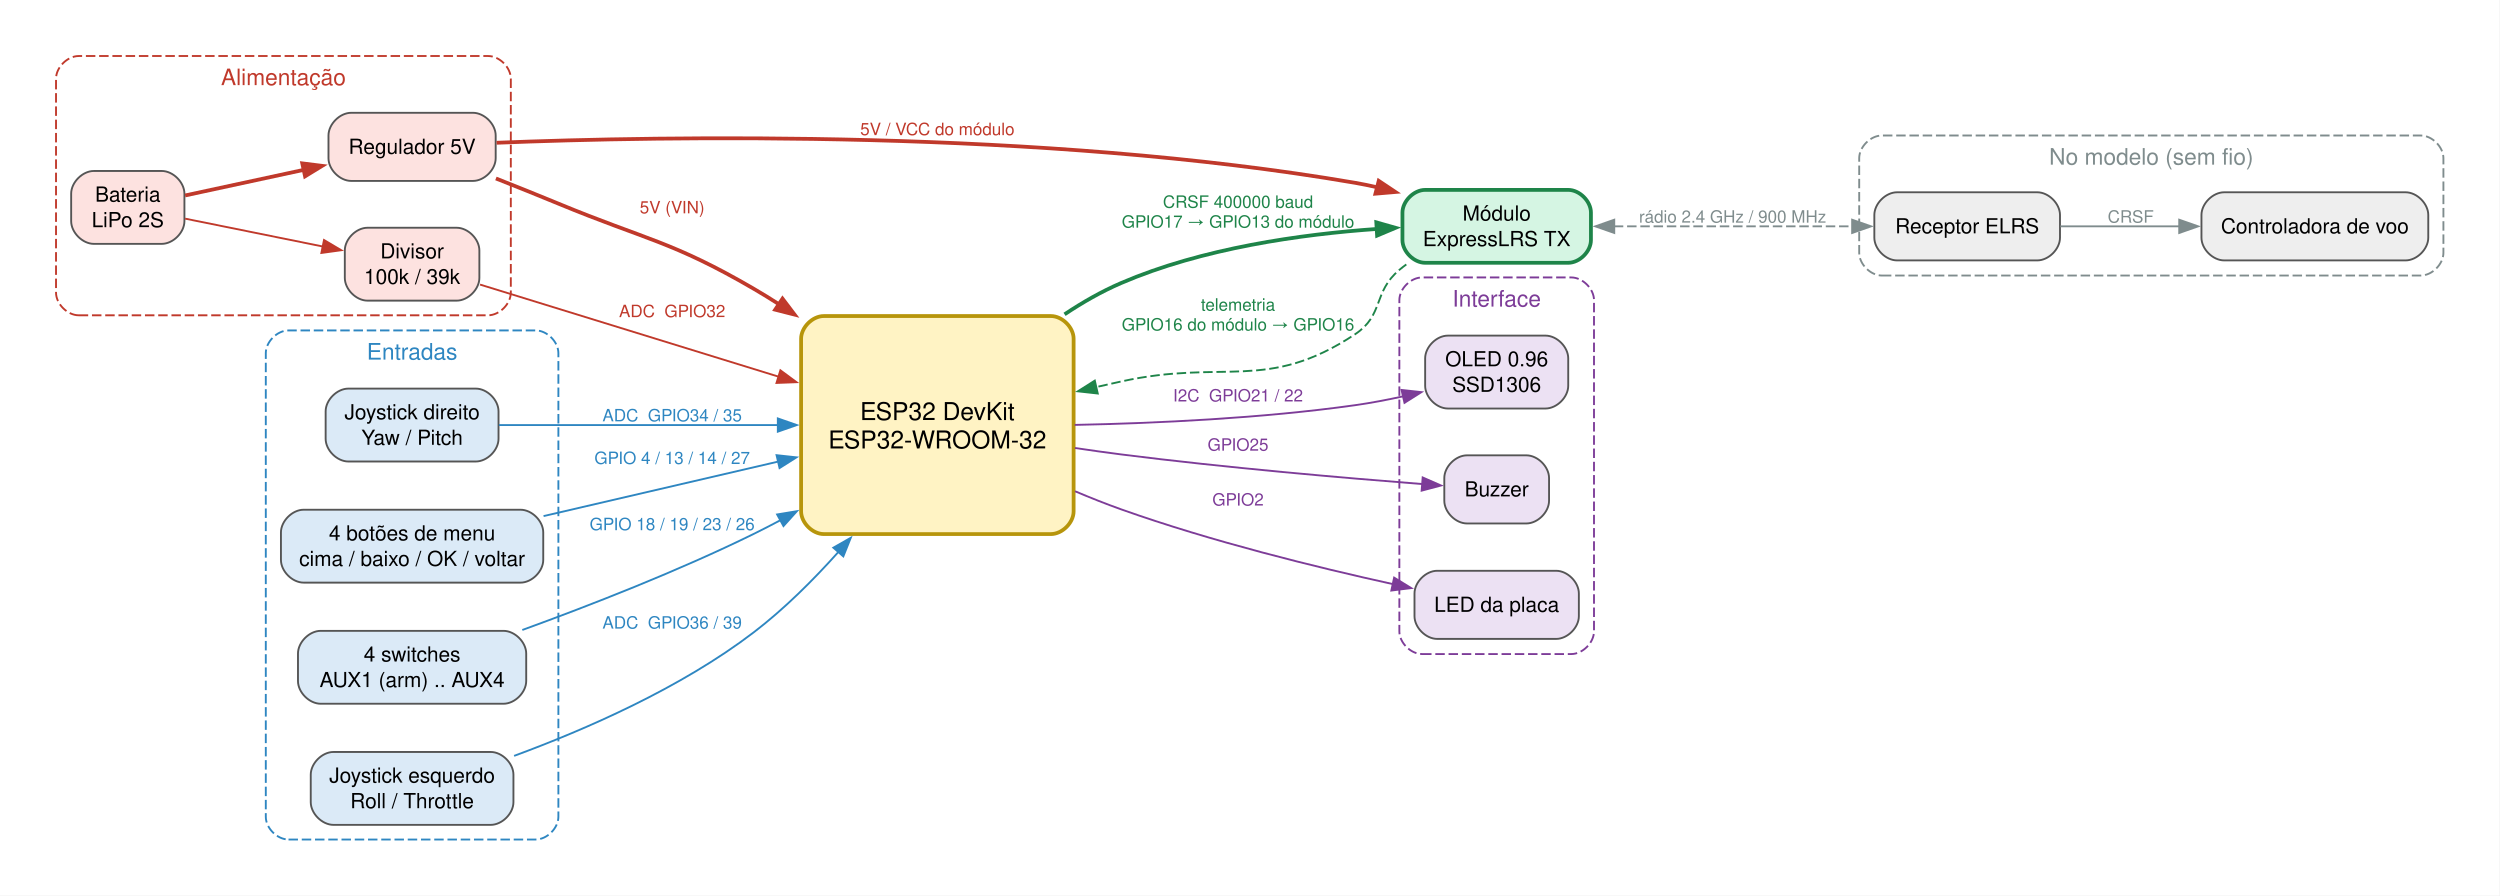
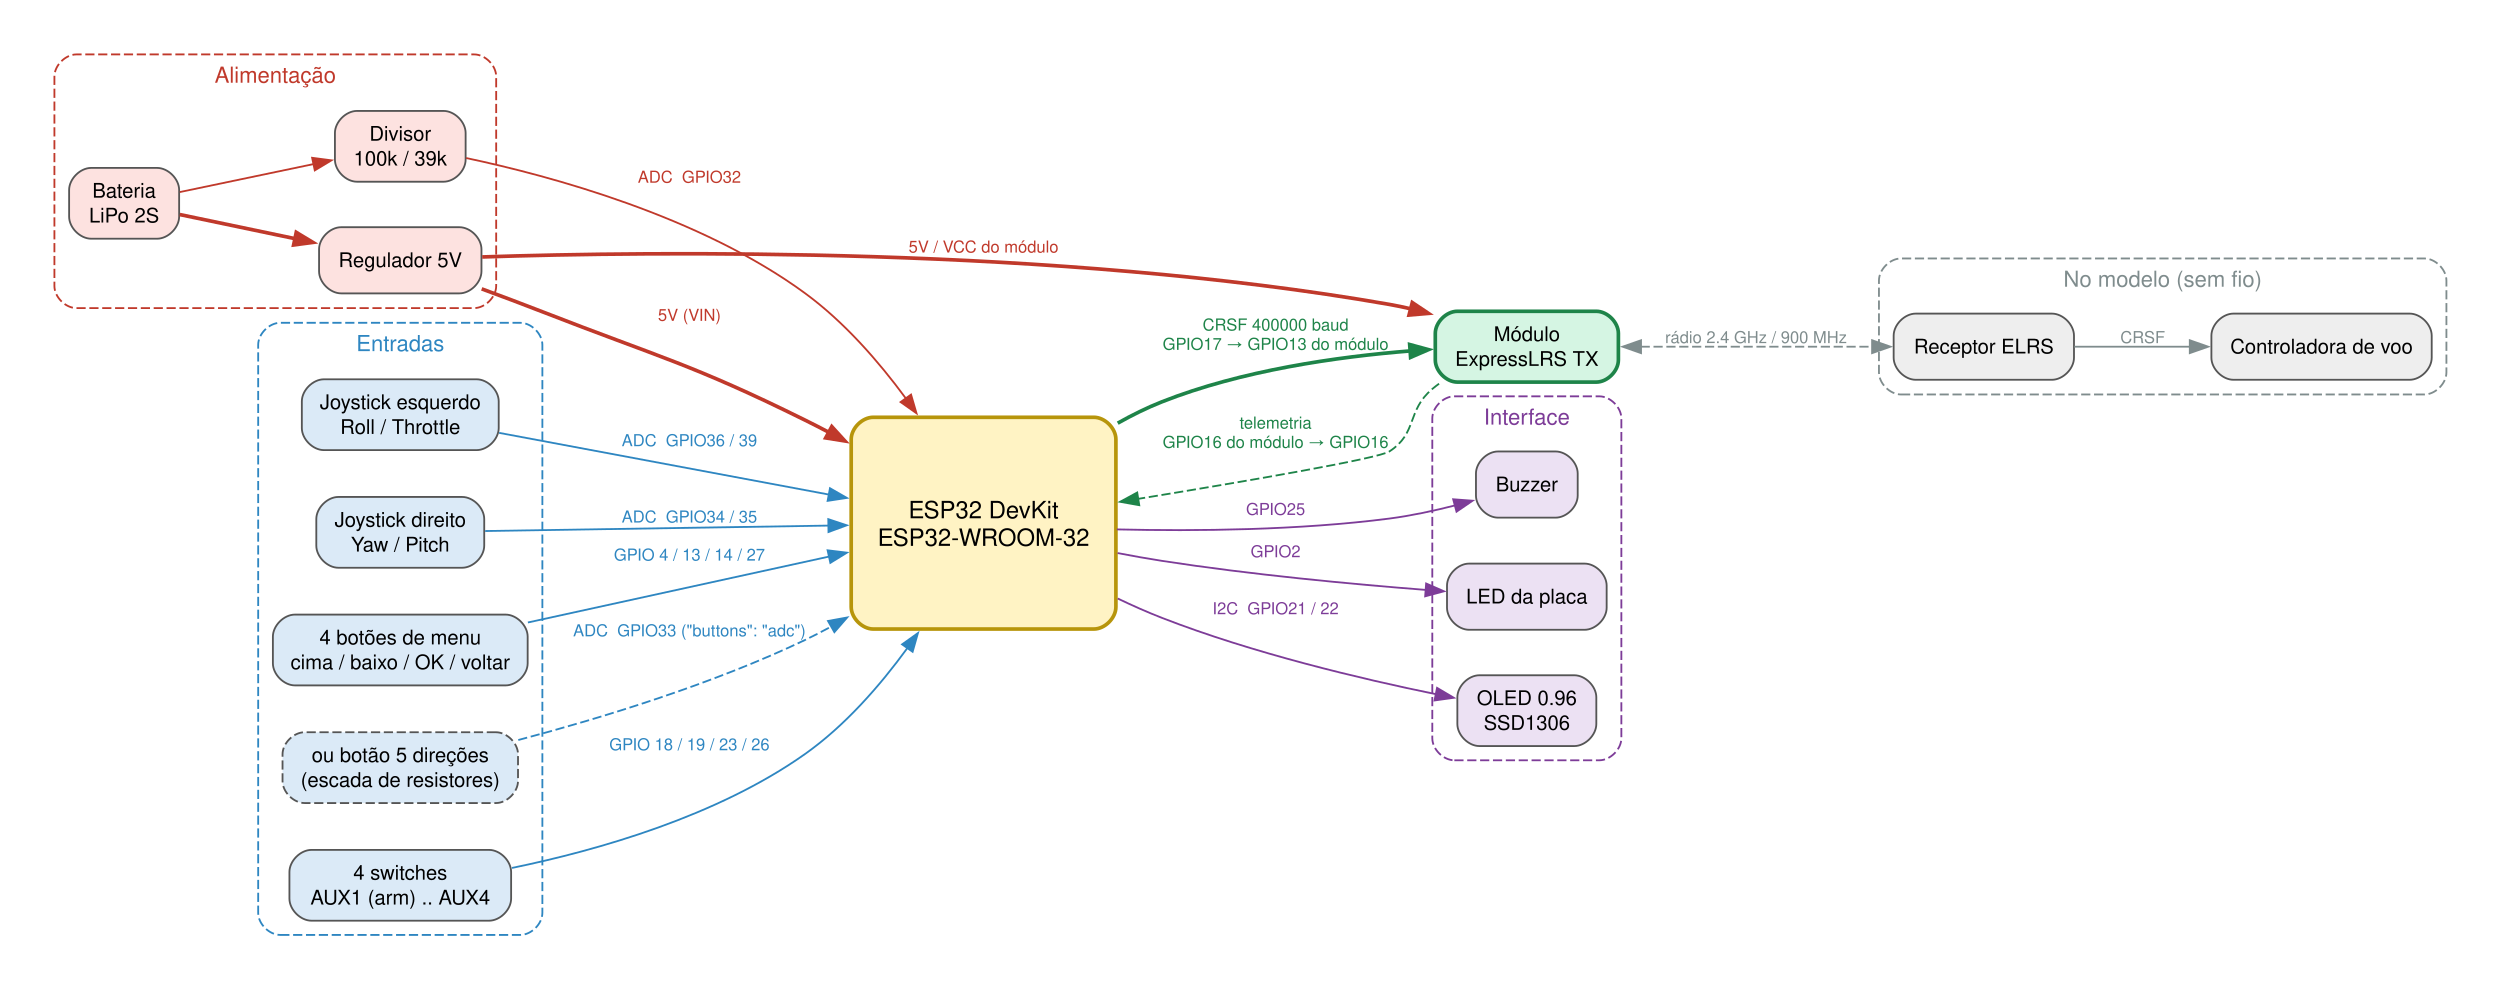
- <svg xmlns="http://www.w3.org/2000/svg" width="1321pt" height="473pt" viewBox="0.00 0.00 1321.00 473.00">
-   <g id="graph0" class="graph" transform="scale(1 1) rotate(0) translate(21.6 451.6)">
-     <polygon fill="white" stroke="none" points="-21.6,21.6 -21.6,-451.6 1299.1,-451.6 1299.1,21.6 -21.6,21.6" />
+ <svg xmlns="http://www.w3.org/2000/svg" width="1360pt" height="538pt" viewBox="0.00 0.00 1360.00 538.00">
+   <g id="graph0" class="graph" transform="scale(1 1) rotate(0) translate(21.6 516.6)">
+     <polygon fill="white" stroke="none" points="-21.6,21.6 -21.6,-516.6 1338.85,-516.6 1338.85,21.6 -21.6,21.6" />
    <g id="clust1" class="cluster">
-       <path fill="white" stroke="#c0392b" stroke-dasharray="5,2" d="M20,-285C20,-285 236.32,-285 236.32,-285 242.32,-285 248.32,-291 248.32,-297 248.32,-297 248.32,-410 248.32,-410 248.32,-416 242.32,-422 236.32,-422 236.32,-422 20,-422 20,-422 14,-422 8,-416 8,-410 8,-410 8,-297 8,-297 8,-291 14,-285 20,-285" />
-       <text xml:space="preserve" text-anchor="middle" x="128.16" y="-406.6" font-family="Helvetica,sans-Serif" font-size="12.00" fill="#c0392b">Alimentação</text>
+       <path fill="white" stroke="#c0392b" stroke-dasharray="5,2" d="M20,-349C20,-349 236.32,-349 236.32,-349 242.32,-349 248.32,-355 248.32,-361 248.32,-361 248.32,-475 248.32,-475 248.32,-481 242.32,-487 236.32,-487 236.32,-487 20,-487 20,-487 14,-487 8,-481 8,-475 8,-475 8,-361 8,-361 8,-355 14,-349 20,-349" />
+       <text xml:space="preserve" text-anchor="middle" x="128.16" y="-471.6" font-family="Helvetica,sans-Serif" font-size="12.00" fill="#c0392b">Alimentação</text>
    </g>
    <g id="clust2" class="cluster">
-       <path fill="white" stroke="#2e86c1" stroke-dasharray="5,2" d="M130.85,-8C130.85,-8 261.45,-8 261.45,-8 267.45,-8 273.45,-14 273.45,-20 273.45,-20 273.45,-265 273.45,-265 273.45,-271 267.45,-277 261.45,-277 261.45,-277 130.85,-277 130.85,-277 124.85,-277 118.85,-271 118.85,-265 118.85,-265 118.85,-20 118.85,-20 118.85,-14 124.85,-8 130.85,-8" />
-       <text xml:space="preserve" text-anchor="middle" x="196.15" y="-261.6" font-family="Helvetica,sans-Serif" font-size="12.00" fill="#2e86c1">Entradas</text>
+       <path fill="white" stroke="#2e86c1" stroke-dasharray="5,2" d="M130.85,-8C130.85,-8 261.45,-8 261.45,-8 267.45,-8 273.45,-14 273.45,-20 273.45,-20 273.45,-329 273.45,-329 273.45,-335 267.45,-341 261.45,-341 261.45,-341 130.85,-341 130.85,-341 124.85,-341 118.85,-335 118.85,-329 118.85,-329 118.85,-20 118.85,-20 118.85,-14 124.85,-8 130.85,-8" />
+       <text xml:space="preserve" text-anchor="middle" x="196.15" y="-325.6" font-family="Helvetica,sans-Serif" font-size="12.00" fill="#2e86c1">Entradas</text>
    </g>
    <g id="clust3" class="cluster">
-       <path fill="white" stroke="#7d3c98" stroke-dasharray="5,2" d="M729.82,-106C729.82,-106 808.67,-106 808.67,-106 814.67,-106 820.67,-112 820.67,-118 820.67,-118 820.67,-293 820.67,-293 820.67,-299 814.67,-305 808.67,-305 808.67,-305 729.82,-305 729.82,-305 723.82,-305 717.82,-299 717.82,-293 717.82,-293 717.82,-118 717.82,-118 717.82,-112 723.82,-106 729.82,-106" />
-       <text xml:space="preserve" text-anchor="middle" x="769.25" y="-289.6" font-family="Helvetica,sans-Serif" font-size="12.00" fill="#7d3c98">Interface</text>
+       <path fill="white" stroke="#7d3c98" stroke-dasharray="5,2" d="M769.57,-103C769.57,-103 848.42,-103 848.42,-103 854.42,-103 860.42,-109 860.42,-115 860.42,-115 860.42,-289 860.42,-289 860.42,-295 854.42,-301 848.42,-301 848.42,-301 769.57,-301 769.57,-301 763.57,-301 757.57,-295 757.57,-289 757.57,-289 757.57,-115 757.57,-115 757.57,-109 763.57,-103 769.57,-103" />
+       <text xml:space="preserve" text-anchor="middle" x="809" y="-285.6" font-family="Helvetica,sans-Serif" font-size="12.00" fill="#7d3c98">Interface</text>
    </g>
    <g id="clust4" class="cluster">
-       <path fill="white" stroke="#7f8c8d" stroke-dasharray="5,2" d="M972.8,-306C972.8,-306 1257.5,-306 1257.5,-306 1263.5,-306 1269.5,-312 1269.5,-318 1269.5,-318 1269.5,-368 1269.5,-368 1269.5,-374 1263.5,-380 1257.5,-380 1257.5,-380 972.8,-380 972.8,-380 966.8,-380 960.8,-374 960.8,-368 960.8,-368 960.8,-318 960.8,-318 960.8,-312 966.8,-306 972.8,-306" />
-       <text xml:space="preserve" text-anchor="middle" x="1115.15" y="-364.6" font-family="Helvetica,sans-Serif" font-size="12.00" fill="#7f8c8d">No modelo (sem fio)</text>
+       <path fill="white" stroke="#7f8c8d" stroke-dasharray="5,2" d="M1012.55,-302C1012.55,-302 1297.25,-302 1297.25,-302 1303.25,-302 1309.25,-308 1309.25,-314 1309.25,-314 1309.25,-364 1309.25,-364 1309.25,-370 1303.25,-376 1297.25,-376 1297.25,-376 1012.55,-376 1012.55,-376 1006.55,-376 1000.55,-370 1000.55,-364 1000.55,-364 1000.55,-314 1000.55,-314 1000.55,-308 1006.55,-302 1012.55,-302" />
+       <text xml:space="preserve" text-anchor="middle" x="1154.9" y="-360.6" font-family="Helvetica,sans-Serif" font-size="12.00" fill="#7f8c8d">No modelo (sem fio)</text>
    </g>
    <g id="node1" class="node">
-       <path fill="#fde2e0" stroke="#555555" d="M63.85,-361.26C63.85,-361.26 28,-361.26 28,-361.26 22,-361.26 16,-355.26 16,-349.26 16,-349.26 16,-334.74 16,-334.74 16,-328.74 22,-322.74 28,-322.74 28,-322.74 63.85,-322.74 63.85,-322.74 69.85,-322.74 75.85,-328.74 75.85,-334.74 75.85,-334.74 75.85,-349.26 75.85,-349.26 75.85,-355.26 69.85,-361.26 63.85,-361.26" />
-       <text xml:space="preserve" text-anchor="middle" x="45.92" y="-345.05" font-family="Helvetica,sans-Serif" font-size="11.00">Bateria</text>
-       <text xml:space="preserve" text-anchor="middle" x="45.92" y="-331.55" font-family="Helvetica,sans-Serif" font-size="11.00">LiPo 2S</text>
+       <path fill="#fde2e0" stroke="#555555" d="M63.85,-425.26C63.85,-425.26 28,-425.26 28,-425.26 22,-425.26 16,-419.26 16,-413.26 16,-413.26 16,-398.74 16,-398.74 16,-392.74 22,-386.74 28,-386.74 28,-386.74 63.85,-386.74 63.85,-386.74 69.85,-386.74 75.85,-392.74 75.85,-398.74 75.85,-398.74 75.85,-413.26 75.85,-413.26 75.85,-419.26 69.85,-425.26 63.85,-425.26" />
+       <text xml:space="preserve" text-anchor="middle" x="45.92" y="-409.05" font-family="Helvetica,sans-Serif" font-size="11.00">Bateria</text>
+       <text xml:space="preserve" text-anchor="middle" x="45.92" y="-395.55" font-family="Helvetica,sans-Serif" font-size="11.00">LiPo 2S</text>
    </g>
    <g id="node2" class="node">
-       <path fill="#fde2e0" stroke="#555555" d="M228.32,-392C228.32,-392 163.97,-392 163.97,-392 157.97,-392 151.97,-386 151.97,-380 151.97,-380 151.97,-368 151.97,-368 151.97,-362 157.97,-356 163.97,-356 163.97,-356 228.32,-356 228.32,-356 234.32,-356 240.32,-362 240.32,-368 240.32,-368 240.32,-380 240.32,-380 240.32,-386 234.32,-392 228.32,-392" />
-       <text xml:space="preserve" text-anchor="middle" x="196.15" y="-370.3" font-family="Helvetica,sans-Serif" font-size="11.00">Regulador 5V</text>
+       <path fill="#fde2e0" stroke="#555555" d="M228.32,-393C228.32,-393 163.97,-393 163.97,-393 157.97,-393 151.97,-387 151.97,-381 151.97,-381 151.97,-369 151.97,-369 151.97,-363 157.97,-357 163.97,-357 163.97,-357 228.32,-357 228.32,-357 234.32,-357 240.32,-363 240.32,-369 240.32,-369 240.32,-381 240.32,-381 240.32,-387 234.32,-393 228.32,-393" />
+       <text xml:space="preserve" text-anchor="middle" x="196.15" y="-371.3" font-family="Helvetica,sans-Serif" font-size="11.00">Regulador 5V</text>
    </g>
    <g id="edge1" class="edge">
-       <path fill="none" stroke="#c0392b" stroke-width="2" d="M76.21,-348.32C94.11,-352.19 117.6,-357.26 138.97,-361.87" />
-       <polygon fill="#c0392b" stroke="#c0392b" stroke-width="2" points="138.12,-365.27 148.63,-363.96 139.6,-358.43 138.12,-365.27" />
+       <path fill="none" stroke="#c0392b" stroke-width="2" d="M76.21,-399.88C94.11,-396.13 117.6,-391.22 138.97,-386.75" />
+       <polygon fill="#c0392b" stroke="#c0392b" stroke-width="2" points="139.56,-390.2 148.63,-384.73 138.13,-383.35 139.56,-390.2" />
    </g>
    <g id="node3" class="node">
-       <path fill="#fde2e0" stroke="#555555" d="M219.7,-331.26C219.7,-331.26 172.6,-331.26 172.6,-331.26 166.6,-331.26 160.6,-325.26 160.6,-319.26 160.6,-319.26 160.6,-304.74 160.6,-304.74 160.6,-298.74 166.6,-292.74 172.6,-292.74 172.6,-292.74 219.7,-292.74 219.7,-292.74 225.7,-292.74 231.7,-298.74 231.7,-304.74 231.7,-304.74 231.7,-319.26 231.7,-319.26 231.7,-325.26 225.7,-331.26 219.7,-331.26" />
-       <text xml:space="preserve" text-anchor="middle" x="196.15" y="-315.05" font-family="Helvetica,sans-Serif" font-size="11.00">Divisor</text>
-       <text xml:space="preserve" text-anchor="middle" x="196.15" y="-301.55" font-family="Helvetica,sans-Serif" font-size="11.00">100k / 39k</text>
+       <path fill="#fde2e0" stroke="#555555" d="M219.7,-456.26C219.7,-456.26 172.6,-456.26 172.6,-456.26 166.6,-456.26 160.6,-450.26 160.6,-444.26 160.6,-444.26 160.6,-429.74 160.6,-429.74 160.6,-423.74 166.6,-417.74 172.6,-417.74 172.6,-417.74 219.7,-417.74 219.7,-417.74 225.7,-417.74 231.7,-423.74 231.7,-429.74 231.7,-429.74 231.7,-444.26 231.7,-444.26 231.7,-450.26 225.7,-456.26 219.7,-456.26" />
+       <text xml:space="preserve" text-anchor="middle" x="196.15" y="-440.05" font-family="Helvetica,sans-Serif" font-size="11.00">Divisor</text>
+       <text xml:space="preserve" text-anchor="middle" x="196.15" y="-426.55" font-family="Helvetica,sans-Serif" font-size="11.00">100k / 39k</text>
    </g>
    <g id="edge4" class="edge">
-       <path fill="none" stroke="#c0392b" d="M76.21,-336.07C96.95,-331.88 125.18,-326.16 148.94,-321.35" />
-       <polygon fill="#c0392b" stroke="#c0392b" points="149.6,-324.79 158.71,-319.38 148.21,-317.93 149.6,-324.79" />
+       <path fill="none" stroke="#c0392b" d="M76.21,-412.12C96.95,-416.46 125.18,-422.37 148.94,-427.34" />
+       <polygon fill="#c0392b" stroke="#c0392b" points="148.2,-430.76 158.71,-429.38 149.64,-423.91 148.2,-430.76" />
    </g>
-     <g id="node8" class="node">
-       <path fill="#fff3c4" stroke="#b7950b" stroke-width="2" d="M533.7,-284.6C533.7,-284.6 413.7,-284.6 413.7,-284.6 407.7,-284.6 401.7,-278.6 401.7,-272.6 401.7,-272.6 401.7,-181.4 401.7,-181.4 401.7,-175.4 407.7,-169.4 413.7,-169.4 413.7,-169.4 533.7,-169.4 533.7,-169.4 539.7,-169.4 545.7,-175.4 545.7,-181.4 545.7,-181.4 545.7,-272.6 545.7,-272.6 545.7,-278.6 539.7,-284.6 533.7,-284.6" />
-       <text xml:space="preserve" text-anchor="middle" x="473.7" y="-229.65" font-family="Helvetica,sans-Serif" font-size="13.00">ESP32 DevKit</text>
-       <text xml:space="preserve" text-anchor="middle" x="473.7" y="-214.65" font-family="Helvetica,sans-Serif" font-size="13.00">ESP32-WROOM-32</text>
+     <g id="node9" class="node">
+       <path fill="#fff3c4" stroke="#b7950b" stroke-width="2" d="M573.45,-289.6C573.45,-289.6 453.45,-289.6 453.45,-289.6 447.45,-289.6 441.45,-283.6 441.45,-277.6 441.45,-277.6 441.45,-186.4 441.45,-186.4 441.45,-180.4 447.45,-174.4 453.45,-174.4 453.45,-174.4 573.45,-174.4 573.45,-174.4 579.45,-174.4 585.45,-180.4 585.45,-186.4 585.45,-186.4 585.45,-277.6 585.45,-277.6 585.45,-283.6 579.45,-289.6 573.45,-289.6" />
+       <text xml:space="preserve" text-anchor="middle" x="513.45" y="-234.65" font-family="Helvetica,sans-Serif" font-size="13.00">ESP32 DevKit</text>
+       <text xml:space="preserve" text-anchor="middle" x="513.45" y="-219.65" font-family="Helvetica,sans-Serif" font-size="13.00">ESP32-WROOM-32</text>
    </g>
    <g id="edge2" class="edge">
-       <path fill="none" stroke="#c0392b" stroke-width="2" d="M240.44,-357.3C251.25,-353.04 262.8,-348.41 273.45,-344 319.7,-324.84 333.44,-324.19 376.7,-299 381.21,-296.38 385.75,-293.58 390.28,-290.66" />
-       <polygon fill="#c0392b" stroke="#c0392b" stroke-width="2" points="391.88,-293.8 398.28,-285.35 388.01,-287.97 391.88,-293.8" />
-       <text xml:space="preserve" text-anchor="middle" x="333.57" y="-338.87" font-family="Helvetica,sans-Serif" font-size="9.00" fill="#c0392b">5V (VIN)</text>
+       <path fill="none" stroke="#c0392b" stroke-width="2" d="M240.44,-359.45C251.25,-355.48 262.8,-351.15 273.45,-347 337.51,-322.04 354.83,-318.5 416.45,-288 420.68,-285.91 424.97,-283.71 429.28,-281.43" />
+       <polygon fill="#c0392b" stroke="#c0392b" stroke-width="2" points="430.89,-284.54 438.03,-276.71 427.57,-278.38 430.89,-284.54" />
+       <text xml:space="preserve" text-anchor="middle" x="353.45" y="-342.06" font-family="Helvetica,sans-Serif" font-size="9.00" fill="#c0392b">5V (VIN)</text>
    </g>
-     <g id="node9" class="node">
-       <path fill="#d5f5e3" stroke="#1e8449" stroke-width="2" d="M807.05,-351.26C807.05,-351.26 731.45,-351.26 731.45,-351.26 725.45,-351.26 719.45,-345.26 719.45,-339.26 719.45,-339.26 719.45,-324.74 719.45,-324.74 719.45,-318.74 725.45,-312.74 731.45,-312.74 731.45,-312.74 807.05,-312.74 807.05,-312.74 813.05,-312.74 819.05,-318.74 819.05,-324.74 819.05,-324.74 819.05,-339.26 819.05,-339.26 819.05,-345.26 813.05,-351.26 807.05,-351.26" />
-       <text xml:space="preserve" text-anchor="middle" x="769.25" y="-335.05" font-family="Helvetica,sans-Serif" font-size="11.00">Módulo</text>
-       <text xml:space="preserve" text-anchor="middle" x="769.25" y="-321.55" font-family="Helvetica,sans-Serif" font-size="11.00">ExpressLRS TX</text>
+     <g id="node10" class="node">
+       <path fill="#d5f5e3" stroke="#1e8449" stroke-width="2" d="M846.8,-347.26C846.8,-347.26 771.2,-347.26 771.2,-347.26 765.2,-347.26 759.2,-341.26 759.2,-335.26 759.2,-335.26 759.2,-320.74 759.2,-320.74 759.2,-314.74 765.2,-308.74 771.2,-308.74 771.2,-308.74 846.8,-308.74 846.8,-308.74 852.8,-308.74 858.8,-314.74 858.8,-320.74 858.8,-320.74 858.8,-335.26 858.8,-335.26 858.8,-341.26 852.8,-347.26 846.8,-347.26" />
+       <text xml:space="preserve" text-anchor="middle" x="809" y="-331.05" font-family="Helvetica,sans-Serif" font-size="11.00">Módulo</text>
+       <text xml:space="preserve" text-anchor="middle" x="809" y="-317.55" font-family="Helvetica,sans-Serif" font-size="11.00">ExpressLRS TX</text>
    </g>
    <g id="edge3" class="edge">
-       <path fill="none" stroke="#c0392b" stroke-width="2" d="M240.79,-376.16C327.81,-379.64 528.83,-383.46 694.45,-355 698.29,-354.34 702.22,-353.53 706.15,-352.62" />
-       <polygon fill="#c0392b" stroke="#c0392b" stroke-width="2" points="706.92,-356.04 715.74,-350.16 705.18,-349.26 706.92,-356.04" />
-       <text xml:space="preserve" text-anchor="middle" x="473.7" y="-380.2" font-family="Helvetica,sans-Serif" font-size="9.00" fill="#c0392b">5V / VCC do módulo</text>
+       <path fill="none" stroke="#c0392b" stroke-width="2" d="M240.72,-376.82C332.69,-379.83 553.09,-382.72 734.2,-351 738.04,-350.33 741.96,-349.51 745.89,-348.59" />
+       <polygon fill="#c0392b" stroke="#c0392b" stroke-width="2" points="746.67,-352.01 755.48,-346.12 744.92,-345.23 746.67,-352.01" />
+       <text xml:space="preserve" text-anchor="middle" x="513.45" y="-379.2" font-family="Helvetica,sans-Serif" font-size="9.00" fill="#c0392b">5V / VCC do módulo</text>
    </g>
    <g id="edge5" class="edge">
-       <path fill="none" stroke="#c0392b" d="M232.05,-301.23C271.54,-289.05 337.24,-268.79 390.02,-252.5" />
-       <polygon fill="#c0392b" stroke="#c0392b" points="390.76,-255.94 399.28,-249.65 388.7,-249.25 390.76,-255.94" />
-       <text xml:space="preserve" text-anchor="middle" x="333.57" y="-284.03" font-family="Helvetica,sans-Serif" font-size="9.00" fill="#c0392b">ADC  GPIO32</text>
+       <path fill="none" stroke="#c0392b" d="M231.95,-430.64C277.78,-420.93 359.26,-398.95 416.45,-357 437.5,-341.56 456.19,-320.28 471.35,-299.64" />
+       <polygon fill="#c0392b" stroke="#c0392b" points="474.01,-301.95 476.97,-291.78 468.31,-297.88 474.01,-301.95" />
+       <text xml:space="preserve" text-anchor="middle" x="353.45" y="-417.19" font-family="Helvetica,sans-Serif" font-size="9.00" fill="#c0392b">ADC  GPIO32</text>
    </g>
    <g id="node4" class="node">
-       <path fill="#dbeaf7" stroke="#555555" d="M237.7,-54.26C237.7,-54.26 154.6,-54.26 154.6,-54.26 148.6,-54.26 142.6,-48.26 142.6,-42.26 142.6,-42.26 142.6,-27.74 142.6,-27.74 142.6,-21.74 148.6,-15.74 154.6,-15.74 154.6,-15.74 237.7,-15.74 237.7,-15.74 243.7,-15.74 249.7,-21.74 249.7,-27.74 249.7,-27.74 249.7,-42.26 249.7,-42.26 249.7,-48.26 243.7,-54.26 237.7,-54.26" />
-       <text xml:space="preserve" text-anchor="middle" x="196.15" y="-38.05" font-family="Helvetica,sans-Serif" font-size="11.00">Joystick esquerdo</text>
-       <text xml:space="preserve" text-anchor="middle" x="196.15" y="-24.55" font-family="Helvetica,sans-Serif" font-size="11.00">Roll / Throttle</text>
+       <path fill="#dbeaf7" stroke="#555555" d="M237.7,-310.26C237.7,-310.26 154.6,-310.26 154.6,-310.26 148.6,-310.26 142.6,-304.26 142.6,-298.26 142.6,-298.26 142.6,-283.74 142.6,-283.74 142.6,-277.74 148.6,-271.74 154.6,-271.74 154.6,-271.74 237.7,-271.74 237.7,-271.74 243.7,-271.74 249.7,-277.74 249.7,-283.74 249.7,-283.74 249.7,-298.26 249.7,-298.26 249.7,-304.26 243.7,-310.26 237.7,-310.26" />
+       <text xml:space="preserve" text-anchor="middle" x="196.15" y="-294.05" font-family="Helvetica,sans-Serif" font-size="11.00">Joystick esquerdo</text>
+       <text xml:space="preserve" text-anchor="middle" x="196.15" y="-280.55" font-family="Helvetica,sans-Serif" font-size="11.00">Roll / Throttle</text>
    </g>
    <g id="edge6" class="edge">
-       <path fill="none" stroke="#2e86c1" d="M250.04,-52.2C287.71,-66.07 338.28,-88.11 376.7,-117.5 392.71,-129.75 408.06,-144.99 421.61,-160.17" />
-       <polygon fill="#2e86c1" stroke="#2e86c1" points="418.74,-162.2 427.95,-167.44 424.01,-157.6 418.74,-162.2" />
-       <text xml:space="preserve" text-anchor="middle" x="333.57" y="-119.45" font-family="Helvetica,sans-Serif" font-size="9.00" fill="#2e86c1">ADC  GPIO36 / 39</text>
+       <path fill="none" stroke="#2e86c1" d="M249.92,-281.12C298.9,-271.96 372.59,-258.17 429.45,-247.53" />
+       <polygon fill="#2e86c1" stroke="#2e86c1" points="429.91,-251.01 439.09,-245.73 428.62,-244.13 429.91,-251.01" />
+       <text xml:space="preserve" text-anchor="middle" x="353.45" y="-273.87" font-family="Helvetica,sans-Serif" font-size="9.00" fill="#2e86c1">ADC  GPIO36 / 39</text>
    </g>
    <g id="node5" class="node">
      <path fill="#dbeaf7" stroke="#555555" d="M229.82,-246.26C229.82,-246.26 162.47,-246.26 162.47,-246.26 156.47,-246.26 150.47,-240.26 150.47,-234.26 150.47,-234.26 150.47,-219.74 150.47,-219.74 150.47,-213.74 156.47,-207.74 162.47,-207.74 162.47,-207.74 229.82,-207.74 229.82,-207.74 235.82,-207.74 241.82,-213.74 241.82,-219.74 241.82,-219.74 241.82,-234.26 241.82,-234.26 241.82,-240.26 235.82,-246.26 229.82,-246.26" />
      <text xml:space="preserve" text-anchor="middle" x="196.15" y="-230.05" font-family="Helvetica,sans-Serif" font-size="11.00">Joystick direito</text>
      <text xml:space="preserve" text-anchor="middle" x="196.15" y="-216.55" font-family="Helvetica,sans-Serif" font-size="11.00">Yaw / Pitch</text>
    </g>
    <g id="edge7" class="edge">
-       <path fill="none" stroke="#2e86c1" d="M242.04,-227C281.85,-227 341.03,-227 389.48,-227" />
-       <polygon fill="#2e86c1" stroke="#2e86c1" points="389.4,-230.5 399.4,-227 389.4,-223.5 389.4,-230.5" />
-       <text xml:space="preserve" text-anchor="middle" x="333.57" y="-228.95" font-family="Helvetica,sans-Serif" font-size="9.00" fill="#2e86c1">ADC  GPIO34 / 35</text>
+       <path fill="none" stroke="#2e86c1" d="M242.32,-227.72C290.96,-228.49 369.38,-229.73 429.23,-230.68" />
+       <polygon fill="#2e86c1" stroke="#2e86c1" points="428.99,-234.18 439.05,-230.84 429.1,-227.18 428.99,-234.18" />
+       <text xml:space="preserve" text-anchor="middle" x="353.45" y="-232.33" font-family="Helvetica,sans-Serif" font-size="9.00" fill="#2e86c1">ADC  GPIO34 / 35</text>
    </g>
    <g id="node6" class="node">
      <path fill="#dbeaf7" stroke="#555555" d="M253.45,-182.26C253.45,-182.26 138.85,-182.26 138.85,-182.26 132.85,-182.26 126.85,-176.26 126.85,-170.26 126.85,-170.26 126.85,-155.74 126.85,-155.74 126.85,-149.74 132.85,-143.74 138.85,-143.74 138.85,-143.74 253.45,-143.74 253.45,-143.74 259.45,-143.74 265.45,-149.74 265.45,-155.74 265.45,-155.74 265.45,-170.26 265.45,-170.26 265.45,-176.26 259.45,-182.26 253.45,-182.26" />
      <text xml:space="preserve" text-anchor="middle" x="196.15" y="-166.05" font-family="Helvetica,sans-Serif" font-size="11.00">4 botões de menu</text>
      <text xml:space="preserve" text-anchor="middle" x="196.15" y="-152.55" font-family="Helvetica,sans-Serif" font-size="11.00">cima / baixo / OK / voltar</text>
    </g>
    <g id="edge8" class="edge">
-       <path fill="none" stroke="#2e86c1" d="M265.62,-178.9C303.21,-187.63 350.1,-198.52 389.76,-207.74" />
-       <polygon fill="#2e86c1" stroke="#2e86c1" points="388.73,-211.09 399.26,-209.94 390.31,-204.27 388.73,-211.09" />
-       <text xml:space="preserve" text-anchor="middle" x="333.57" y="-206.42" font-family="Helvetica,sans-Serif" font-size="9.00" fill="#2e86c1">GPIO 4 / 13 / 14 / 27</text>
+       <path fill="none" stroke="#2e86c1" d="M265.57,-177.97C313.74,-188.51 378.49,-202.68 429.59,-213.87" />
+       <polygon fill="#2e86c1" stroke="#2e86c1" points="428.61,-217.24 439.13,-215.95 430.11,-210.4 428.61,-217.24" />
+       <text xml:space="preserve" text-anchor="middle" x="353.45" y="-211.63" font-family="Helvetica,sans-Serif" font-size="9.00" fill="#2e86c1">GPIO 4 / 13 / 14 / 27</text>
    </g>
    <g id="node7" class="node">
-       <path fill="#dbeaf7" stroke="#555555" d="M244.45,-118.26C244.45,-118.26 147.85,-118.26 147.85,-118.26 141.85,-118.26 135.85,-112.26 135.85,-106.26 135.85,-106.26 135.85,-91.74 135.85,-91.74 135.85,-85.74 141.85,-79.74 147.85,-79.74 147.85,-79.74 244.45,-79.74 244.45,-79.74 250.45,-79.74 256.45,-85.74 256.45,-91.74 256.45,-91.74 256.45,-106.26 256.45,-106.26 256.45,-112.26 250.45,-118.26 244.45,-118.26" />
-       <text xml:space="preserve" text-anchor="middle" x="196.15" y="-102.05" font-family="Helvetica,sans-Serif" font-size="11.00">4 switches</text>
-       <text xml:space="preserve" text-anchor="middle" x="196.15" y="-88.55" font-family="Helvetica,sans-Serif" font-size="11.00">AUX1 (arm) .. AUX4</text>
+       <path fill="#dbeaf7" stroke="#555555" stroke-dasharray="5,2" d="M248.2,-118.26C248.2,-118.26 144.1,-118.26 144.1,-118.26 138.1,-118.26 132.1,-112.26 132.1,-106.26 132.1,-106.26 132.1,-91.74 132.1,-91.74 132.1,-85.74 138.1,-79.74 144.1,-79.74 144.1,-79.74 248.2,-79.74 248.2,-79.74 254.2,-79.74 260.2,-85.74 260.2,-91.74 260.2,-91.74 260.2,-106.26 260.2,-106.26 260.2,-112.26 254.2,-118.26 248.2,-118.26" />
+       <text xml:space="preserve" text-anchor="middle" x="196.15" y="-102.05" font-family="Helvetica,sans-Serif" font-size="11.00">ou botão 5 direções</text>
+       <text xml:space="preserve" text-anchor="middle" x="196.15" y="-88.55" font-family="Helvetica,sans-Serif" font-size="11.00">(escada de resistores)</text>
    </g>
    <g id="edge9" class="edge">
-       <path fill="none" stroke="#2e86c1" d="M254.39,-118.72C290.18,-131.73 336.88,-149.92 376.7,-169.5 381.41,-171.82 386.2,-174.28 390.99,-176.84" />
-       <polygon fill="#2e86c1" stroke="#2e86c1" points="389.03,-179.76 399.48,-181.49 392.39,-173.62 389.03,-179.76" />
-       <text xml:space="preserve" text-anchor="middle" x="333.57" y="-171.45" font-family="Helvetica,sans-Serif" font-size="9.00" fill="#2e86c1">GPIO 18 / 19 / 23 / 26</text>
+       <path fill="none" stroke="#2e86c1" stroke-dasharray="5,2" d="M260.35,-114.03C305.14,-125.87 366,-144.4 416.45,-168.5 421.21,-170.78 426.02,-173.26 430.8,-175.88" />
+       <polygon fill="#2e86c1" stroke="#2e86c1" points="428.84,-178.79 439.26,-180.69 432.3,-172.7 428.84,-178.79" />
+       <text xml:space="preserve" text-anchor="middle" x="353.45" y="-170.45" font-family="Helvetica,sans-Serif" font-size="9.00" fill="#2e86c1">ADC  GPIO33 ("buttons": "adc")</text>
+     </g>
+     <g id="node8" class="node">
+       <path fill="#dbeaf7" stroke="#555555" d="M244.45,-54.26C244.45,-54.26 147.85,-54.26 147.85,-54.26 141.85,-54.26 135.85,-48.26 135.85,-42.26 135.85,-42.26 135.85,-27.74 135.85,-27.74 135.85,-21.74 141.85,-15.74 147.85,-15.74 147.85,-15.74 244.45,-15.74 244.45,-15.74 250.45,-15.74 256.45,-21.74 256.45,-27.74 256.45,-27.74 256.45,-42.26 256.45,-42.26 256.45,-48.26 250.45,-54.26 244.45,-54.26" />
+       <text xml:space="preserve" text-anchor="middle" x="196.15" y="-38.05" font-family="Helvetica,sans-Serif" font-size="11.00">4 switches</text>
+       <text xml:space="preserve" text-anchor="middle" x="196.15" y="-24.55" font-family="Helvetica,sans-Serif" font-size="11.00">AUX1 (arm) .. AUX4</text>
    </g>
    <g id="edge10" class="edge">
-       <path fill="none" stroke="#1e8449" stroke-width="2" d="M540.91,-285.5C550.45,-291.86 560.5,-297.6 570.7,-302 613.58,-320.48 665.99,-327.82 706.04,-330.63" />
-       <polygon fill="#1e8449" stroke="#1e8449" stroke-width="2" points="705.64,-334.11 715.83,-331.22 706.06,-327.12 705.64,-334.11" />
-       <text xml:space="preserve" text-anchor="middle" x="632.57" y="-341.8" font-family="Helvetica,sans-Serif" font-size="9.00" fill="#1e8449">CRSF 400000 baud</text>
-       <text xml:space="preserve" text-anchor="middle" x="632.57" y="-331.3" font-family="Helvetica,sans-Serif" font-size="9.00" fill="#1e8449">GPIO17 → GPIO13 do módulo</text>
+       <path fill="none" stroke="#2e86c1" d="M256.92,-44.44C303.68,-54.07 368.58,-72.58 416.45,-106.5 437.99,-121.77 456.91,-143.3 472.13,-164.22" />
+       <polygon fill="#2e86c1" stroke="#2e86c1" points="469.14,-166.06 477.76,-172.21 474.86,-162.02 469.14,-166.06" />
+       <text xml:space="preserve" text-anchor="middle" x="353.45" y="-108.45" font-family="Helvetica,sans-Serif" font-size="9.00" fill="#2e86c1">GPIO 18 / 19 / 23 / 26</text>
    </g>
-     <g id="node10" class="node">
-       <path fill="#ece1f3" stroke="#555555" d="M795.05,-274.26C795.05,-274.26 743.45,-274.26 743.45,-274.26 737.45,-274.26 731.45,-268.26 731.45,-262.26 731.45,-262.26 731.45,-247.74 731.45,-247.74 731.45,-241.74 737.45,-235.74 743.45,-235.74 743.45,-235.74 795.05,-235.74 795.05,-235.74 801.05,-235.74 807.05,-241.74 807.05,-247.74 807.05,-247.74 807.05,-262.26 807.05,-262.26 807.05,-268.26 801.05,-274.26 795.05,-274.26" />
-       <text xml:space="preserve" text-anchor="middle" x="769.25" y="-258.05" font-family="Helvetica,sans-Serif" font-size="11.00">OLED 0.96</text>
-       <text xml:space="preserve" text-anchor="middle" x="769.25" y="-244.55" font-family="Helvetica,sans-Serif" font-size="11.00">SSD1306</text>
+     <g id="edge11" class="edge">
+       <path fill="none" stroke="#1e8449" stroke-width="2" d="M586.44,-286.4C594.28,-290.82 602.36,-294.8 610.45,-298 653.73,-315.11 705.9,-322.53 745.76,-325.71" />
+       <polygon fill="#1e8449" stroke="#1e8449" stroke-width="2" points="745.26,-329.18 755.49,-326.4 745.76,-322.2 745.26,-329.18" />
+       <text xml:space="preserve" text-anchor="middle" x="672.32" y="-336.79" font-family="Helvetica,sans-Serif" font-size="9.00" fill="#1e8449">CRSF 400000 baud</text>
+       <text xml:space="preserve" text-anchor="middle" x="672.32" y="-326.29" font-family="Helvetica,sans-Serif" font-size="9.00" fill="#1e8449">GPIO17 → GPIO13 do módulo</text>
+     </g>
+     <g id="node11" class="node">
+       <path fill="#ece1f3" stroke="#555555" d="M834.8,-149.26C834.8,-149.26 783.2,-149.26 783.2,-149.26 777.2,-149.26 771.2,-143.26 771.2,-137.26 771.2,-137.26 771.2,-122.74 771.2,-122.74 771.2,-116.74 777.2,-110.74 783.2,-110.74 783.2,-110.74 834.8,-110.74 834.8,-110.74 840.8,-110.74 846.8,-116.74 846.8,-122.74 846.8,-122.74 846.8,-137.26 846.8,-137.26 846.8,-143.26 840.8,-149.26 834.8,-149.26" />
+       <text xml:space="preserve" text-anchor="middle" x="809" y="-133.05" font-family="Helvetica,sans-Serif" font-size="11.00">OLED 0.96</text>
+       <text xml:space="preserve" text-anchor="middle" x="809" y="-119.55" font-family="Helvetica,sans-Serif" font-size="11.00">SSD1306</text>
+     </g>
+     <g id="edge15" class="edge">
+       <path fill="none" stroke="#7d3c98" d="M586.43,-191.01C594.41,-187.18 602.52,-183.59 610.45,-180.5 659.79,-161.29 718.92,-147.28 759.55,-138.96" />
+       <polygon fill="#7d3c98" stroke="#7d3c98" points="760.16,-142.41 769.27,-137.01 758.78,-135.55 760.16,-142.41" />
+       <text xml:space="preserve" text-anchor="middle" x="672.32" y="-182.45" font-family="Helvetica,sans-Serif" font-size="9.00" fill="#7d3c98">I2C  GPIO21 / 22</text>
+     </g>
+     <g id="node12" class="node">
+       <path fill="#ece1f3" stroke="#555555" d="M824.67,-271C824.67,-271 793.32,-271 793.32,-271 787.32,-271 781.32,-265 781.32,-259 781.32,-259 781.32,-247 781.32,-247 781.32,-241 787.32,-235 793.32,-235 793.32,-235 824.67,-235 824.67,-235 830.67,-235 836.67,-241 836.67,-247 836.67,-247 836.67,-259 836.67,-259 836.67,-265 830.67,-271 824.67,-271" />
+       <text xml:space="preserve" text-anchor="middle" x="809" y="-249.3" font-family="Helvetica,sans-Serif" font-size="11.00">Buzzer</text>
+     </g>
+     <g id="edge16" class="edge">
+       <path fill="none" stroke="#7d3c98" d="M586,-228.6C629.11,-227.6 685.01,-228.14 734.2,-234.5 745.99,-236.02 758.61,-238.76 770.02,-241.67" />
+       <polygon fill="#7d3c98" stroke="#7d3c98" points="768.93,-245 779.49,-244.21 770.74,-238.24 768.93,-245" />
+       <text xml:space="preserve" text-anchor="middle" x="672.32" y="-236.45" font-family="Helvetica,sans-Serif" font-size="9.00" fill="#7d3c98">GPIO25</text>
+     </g>
+     <g id="node13" class="node">
+       <path fill="#ece1f3" stroke="#555555" d="M840.42,-210C840.42,-210 777.57,-210 777.57,-210 771.57,-210 765.57,-204 765.57,-198 765.57,-198 765.57,-186 765.57,-186 765.57,-180 771.57,-174 777.57,-174 777.57,-174 840.42,-174 840.42,-174 846.42,-174 852.42,-180 852.42,-186 852.42,-186 852.42,-198 852.42,-198 852.42,-204 846.42,-210 840.42,-210" />
+       <text xml:space="preserve" text-anchor="middle" x="809" y="-188.3" font-family="Helvetica,sans-Serif" font-size="11.00">LED da placa</text>
+     </g>
+     <g id="edge17" class="edge">
+       <path fill="none" stroke="#7d3c98" d="M586.37,-215.73C594.47,-214.17 602.62,-212.72 610.45,-211.5 658.8,-203.98 714.29,-198.8 754.12,-195.68" />
+       <polygon fill="#7d3c98" stroke="#7d3c98" points="754.22,-199.18 763.93,-194.93 753.69,-192.2 754.22,-199.18" />
+       <text xml:space="preserve" text-anchor="middle" x="672.32" y="-213.45" font-family="Helvetica,sans-Serif" font-size="9.00" fill="#7d3c98">GPIO2</text>
+     </g>
+     <g id="edge12" class="edge">
+       <path fill="none" stroke="#1e8449" stroke-dasharray="5,2" d="M761.25,-307.87C759.98,-306.95 758.75,-305.99 757.57,-305 743.53,-293.21 749.62,-280.93 734.2,-271 728.23,-267.16 657.01,-254.92 597.24,-245.17" />
+       <polygon fill="#1e8449" stroke="#1e8449" points="598.16,-241.77 587.73,-243.62 597.04,-248.68 598.16,-241.77" />
+       <text xml:space="preserve" text-anchor="middle" x="672.32" y="-283.45" font-family="Helvetica,sans-Serif" font-size="9.00" fill="#1e8449">telemetria</text>
+       <text xml:space="preserve" text-anchor="middle" x="672.32" y="-272.95" font-family="Helvetica,sans-Serif" font-size="9.00" fill="#1e8449">GPIO16 do módulo → GPIO16</text>
+     </g>
+     <g id="node14" class="node">
+       <path fill="#eeeeee" stroke="#555555" d="M1094.65,-346C1094.65,-346 1020.55,-346 1020.55,-346 1014.55,-346 1008.55,-340 1008.55,-334 1008.55,-334 1008.55,-322 1008.55,-322 1008.55,-316 1014.55,-310 1020.55,-310 1020.55,-310 1094.65,-310 1094.65,-310 1100.65,-310 1106.65,-316 1106.65,-322 1106.65,-322 1106.65,-334 1106.65,-334 1106.65,-340 1100.65,-346 1094.65,-346" />
+       <text xml:space="preserve" text-anchor="middle" x="1057.6" y="-324.3" font-family="Helvetica,sans-Serif" font-size="11.00">Receptor ELRS</text>
+     </g>
+     <g id="edge13" class="edge">
+       <path fill="none" stroke="#7f8c8d" stroke-dasharray="5,2" d="M870.9,-328C909.31,-328 958.69,-328 996.87,-328" />
+       <polygon fill="#7f8c8d" stroke="#7f8c8d" points="871.12,-324.5 861.12,-328 871.12,-331.5 871.12,-324.5" />
+       <polygon fill="#7f8c8d" stroke="#7f8c8d" points="996.82,-331.5 1006.82,-328 996.82,-324.5 996.82,-331.5" />
+       <text xml:space="preserve" text-anchor="middle" x="933.67" y="-329.95" font-family="Helvetica,sans-Serif" font-size="9.00" fill="#7f8c8d">rádio 2.4 GHz / 900 MHz</text>
+     </g>
+     <g id="node15" class="node">
+       <path fill="#eeeeee" stroke="#555555" d="M1289.25,-346C1289.25,-346 1193.4,-346 1193.4,-346 1187.4,-346 1181.4,-340 1181.4,-334 1181.4,-334 1181.4,-322 1181.4,-322 1181.4,-316 1187.4,-310 1193.4,-310 1193.4,-310 1289.25,-310 1289.25,-310 1295.25,-310 1301.25,-316 1301.25,-322 1301.25,-322 1301.25,-334 1301.25,-334 1301.25,-340 1295.25,-346 1289.25,-346" />
+       <text xml:space="preserve" text-anchor="middle" x="1241.32" y="-324.3" font-family="Helvetica,sans-Serif" font-size="11.00">Controladora de voo</text>
    </g>
    <g id="edge14" class="edge">
-       <path fill="none" stroke="#7d3c98" d="M546.27,-227.08C589.39,-227.96 645.28,-230.56 694.45,-237.5 702.7,-238.66 711.37,-240.32 719.76,-242.16" />
-       <polygon fill="#7d3c98" stroke="#7d3c98" points="718.96,-245.56 729.49,-244.4 720.53,-238.74 718.96,-245.56" />
-       <text xml:space="preserve" text-anchor="middle" x="632.57" y="-239.45" font-family="Helvetica,sans-Serif" font-size="9.00" fill="#7d3c98">I2C  GPIO21 / 22</text>
-     </g>
-     <g id="node11" class="node">
-       <path fill="#ece1f3" stroke="#555555" d="M784.92,-211C784.92,-211 753.57,-211 753.57,-211 747.57,-211 741.57,-205 741.57,-199 741.57,-199 741.57,-187 741.57,-187 741.57,-181 747.57,-175 753.57,-175 753.57,-175 784.92,-175 784.92,-175 790.92,-175 796.92,-181 796.92,-187 796.92,-187 796.92,-199 796.92,-199 796.92,-205 790.92,-211 784.92,-211" />
-       <text xml:space="preserve" text-anchor="middle" x="769.25" y="-189.3" font-family="Helvetica,sans-Serif" font-size="11.00">Buzzer</text>
-     </g>
-     <g id="edge15" class="edge">
-       <path fill="none" stroke="#7d3c98" d="M546.44,-214.88C554.61,-213.66 562.83,-212.5 570.7,-211.5 625.94,-204.46 690.19,-198.94 730.04,-195.82" />
-       <polygon fill="#7d3c98" stroke="#7d3c98" points="730.14,-199.32 739.84,-195.06 729.6,-192.34 730.14,-199.32" />
-       <text xml:space="preserve" text-anchor="middle" x="632.57" y="-213.45" font-family="Helvetica,sans-Serif" font-size="9.00" fill="#7d3c98">GPIO25</text>
-     </g>
-     <g id="node12" class="node">
-       <path fill="#ece1f3" stroke="#555555" d="M800.67,-150C800.67,-150 737.82,-150 737.82,-150 731.82,-150 725.82,-144 725.82,-138 725.82,-138 725.82,-126 725.82,-126 725.82,-120 731.82,-114 737.82,-114 737.82,-114 800.67,-114 800.67,-114 806.67,-114 812.67,-120 812.67,-126 812.67,-126 812.67,-138 812.67,-138 812.67,-144 806.67,-150 800.67,-150" />
-       <text xml:space="preserve" text-anchor="middle" x="769.25" y="-128.3" font-family="Helvetica,sans-Serif" font-size="11.00">LED da placa</text>
-     </g>
-     <g id="edge16" class="edge">
-       <path fill="none" stroke="#7d3c98" d="M546.45,-192.02C554.54,-188.59 562.74,-185.34 570.7,-182.5 618.3,-165.55 674.24,-151.8 714.42,-142.95" />
-       <polygon fill="#7d3c98" stroke="#7d3c98" points="715.06,-146.39 724.09,-140.85 713.58,-139.55 715.06,-146.39" />
-       <text xml:space="preserve" text-anchor="middle" x="632.57" y="-184.45" font-family="Helvetica,sans-Serif" font-size="9.00" fill="#7d3c98">GPIO2</text>
-     </g>
-     <g id="edge11" class="edge">
-       <path fill="none" stroke="#1e8449" stroke-dasharray="5,2" d="M721.5,-311.87C720.23,-310.95 719,-309.99 717.82,-309 703.78,-297.21 709.75,-285.11 694.45,-275 647.64,-244.07 625.49,-262.09 570.7,-250 566.4,-249.05 561.99,-248.06 557.55,-247.05" />
-       <polygon fill="#1e8449" stroke="#1e8449" points="558.46,-243.66 547.93,-244.83 556.89,-250.49 558.46,-243.66" />
-       <text xml:space="preserve" text-anchor="middle" x="632.57" y="-287.45" font-family="Helvetica,sans-Serif" font-size="9.00" fill="#1e8449">telemetria</text>
-       <text xml:space="preserve" text-anchor="middle" x="632.57" y="-276.95" font-family="Helvetica,sans-Serif" font-size="9.00" fill="#1e8449">GPIO16 do módulo → GPIO16</text>
-     </g>
-     <g id="node13" class="node">
-       <path fill="#eeeeee" stroke="#555555" d="M1054.9,-350C1054.9,-350 980.8,-350 980.8,-350 974.8,-350 968.8,-344 968.8,-338 968.8,-338 968.8,-326 968.8,-326 968.8,-320 974.8,-314 980.8,-314 980.8,-314 1054.9,-314 1054.9,-314 1060.9,-314 1066.9,-320 1066.9,-326 1066.9,-326 1066.9,-338 1066.9,-338 1066.9,-344 1060.9,-350 1054.9,-350" />
-       <text xml:space="preserve" text-anchor="middle" x="1017.85" y="-328.3" font-family="Helvetica,sans-Serif" font-size="11.00">Receptor ELRS</text>
-     </g>
-     <g id="edge12" class="edge">
-       <path fill="none" stroke="#7f8c8d" stroke-dasharray="5,2" d="M831.15,-332C869.56,-332 918.94,-332 957.12,-332" />
-       <polygon fill="#7f8c8d" stroke="#7f8c8d" points="831.37,-328.5 821.37,-332 831.37,-335.5 831.37,-328.5" />
-       <polygon fill="#7f8c8d" stroke="#7f8c8d" points="957.07,-335.5 967.07,-332 957.07,-328.5 957.07,-335.5" />
-       <text xml:space="preserve" text-anchor="middle" x="893.92" y="-333.95" font-family="Helvetica,sans-Serif" font-size="9.00" fill="#7f8c8d">rádio 2.4 GHz / 900 MHz</text>
-     </g>
-     <g id="node14" class="node">
-       <path fill="#eeeeee" stroke="#555555" d="M1249.5,-350C1249.5,-350 1153.65,-350 1153.65,-350 1147.65,-350 1141.65,-344 1141.65,-338 1141.65,-338 1141.65,-326 1141.65,-326 1141.65,-320 1147.65,-314 1153.65,-314 1153.65,-314 1249.5,-314 1249.5,-314 1255.5,-314 1261.5,-320 1261.5,-326 1261.5,-326 1261.5,-338 1261.5,-338 1261.5,-344 1255.5,-350 1249.5,-350" />
-       <text xml:space="preserve" text-anchor="middle" x="1201.57" y="-328.3" font-family="Helvetica,sans-Serif" font-size="11.00">Controladora de voo</text>
-     </g>
-     <g id="edge13" class="edge">
-       <path fill="none" stroke="#7f8c8d" d="M1067.07,-332C1086.32,-332 1108.88,-332 1129.91,-332" />
-       <polygon fill="#7f8c8d" stroke="#7f8c8d" points="1129.9,-335.5 1139.9,-332 1129.9,-328.5 1129.9,-335.5" />
-       <text xml:space="preserve" text-anchor="middle" x="1104.27" y="-333.95" font-family="Helvetica,sans-Serif" font-size="9.00" fill="#7f8c8d">CRSF</text>
+       <path fill="none" stroke="#7f8c8d" d="M1106.82,-328C1126.07,-328 1148.63,-328 1169.66,-328" />
+       <polygon fill="#7f8c8d" stroke="#7f8c8d" points="1169.65,-331.5 1179.65,-328 1169.65,-324.5 1169.65,-331.5" />
+       <text xml:space="preserve" text-anchor="middle" x="1144.02" y="-329.95" font-family="Helvetica,sans-Serif" font-size="9.00" fill="#7f8c8d">CRSF</text>
    </g>
  </g>
</svg>
